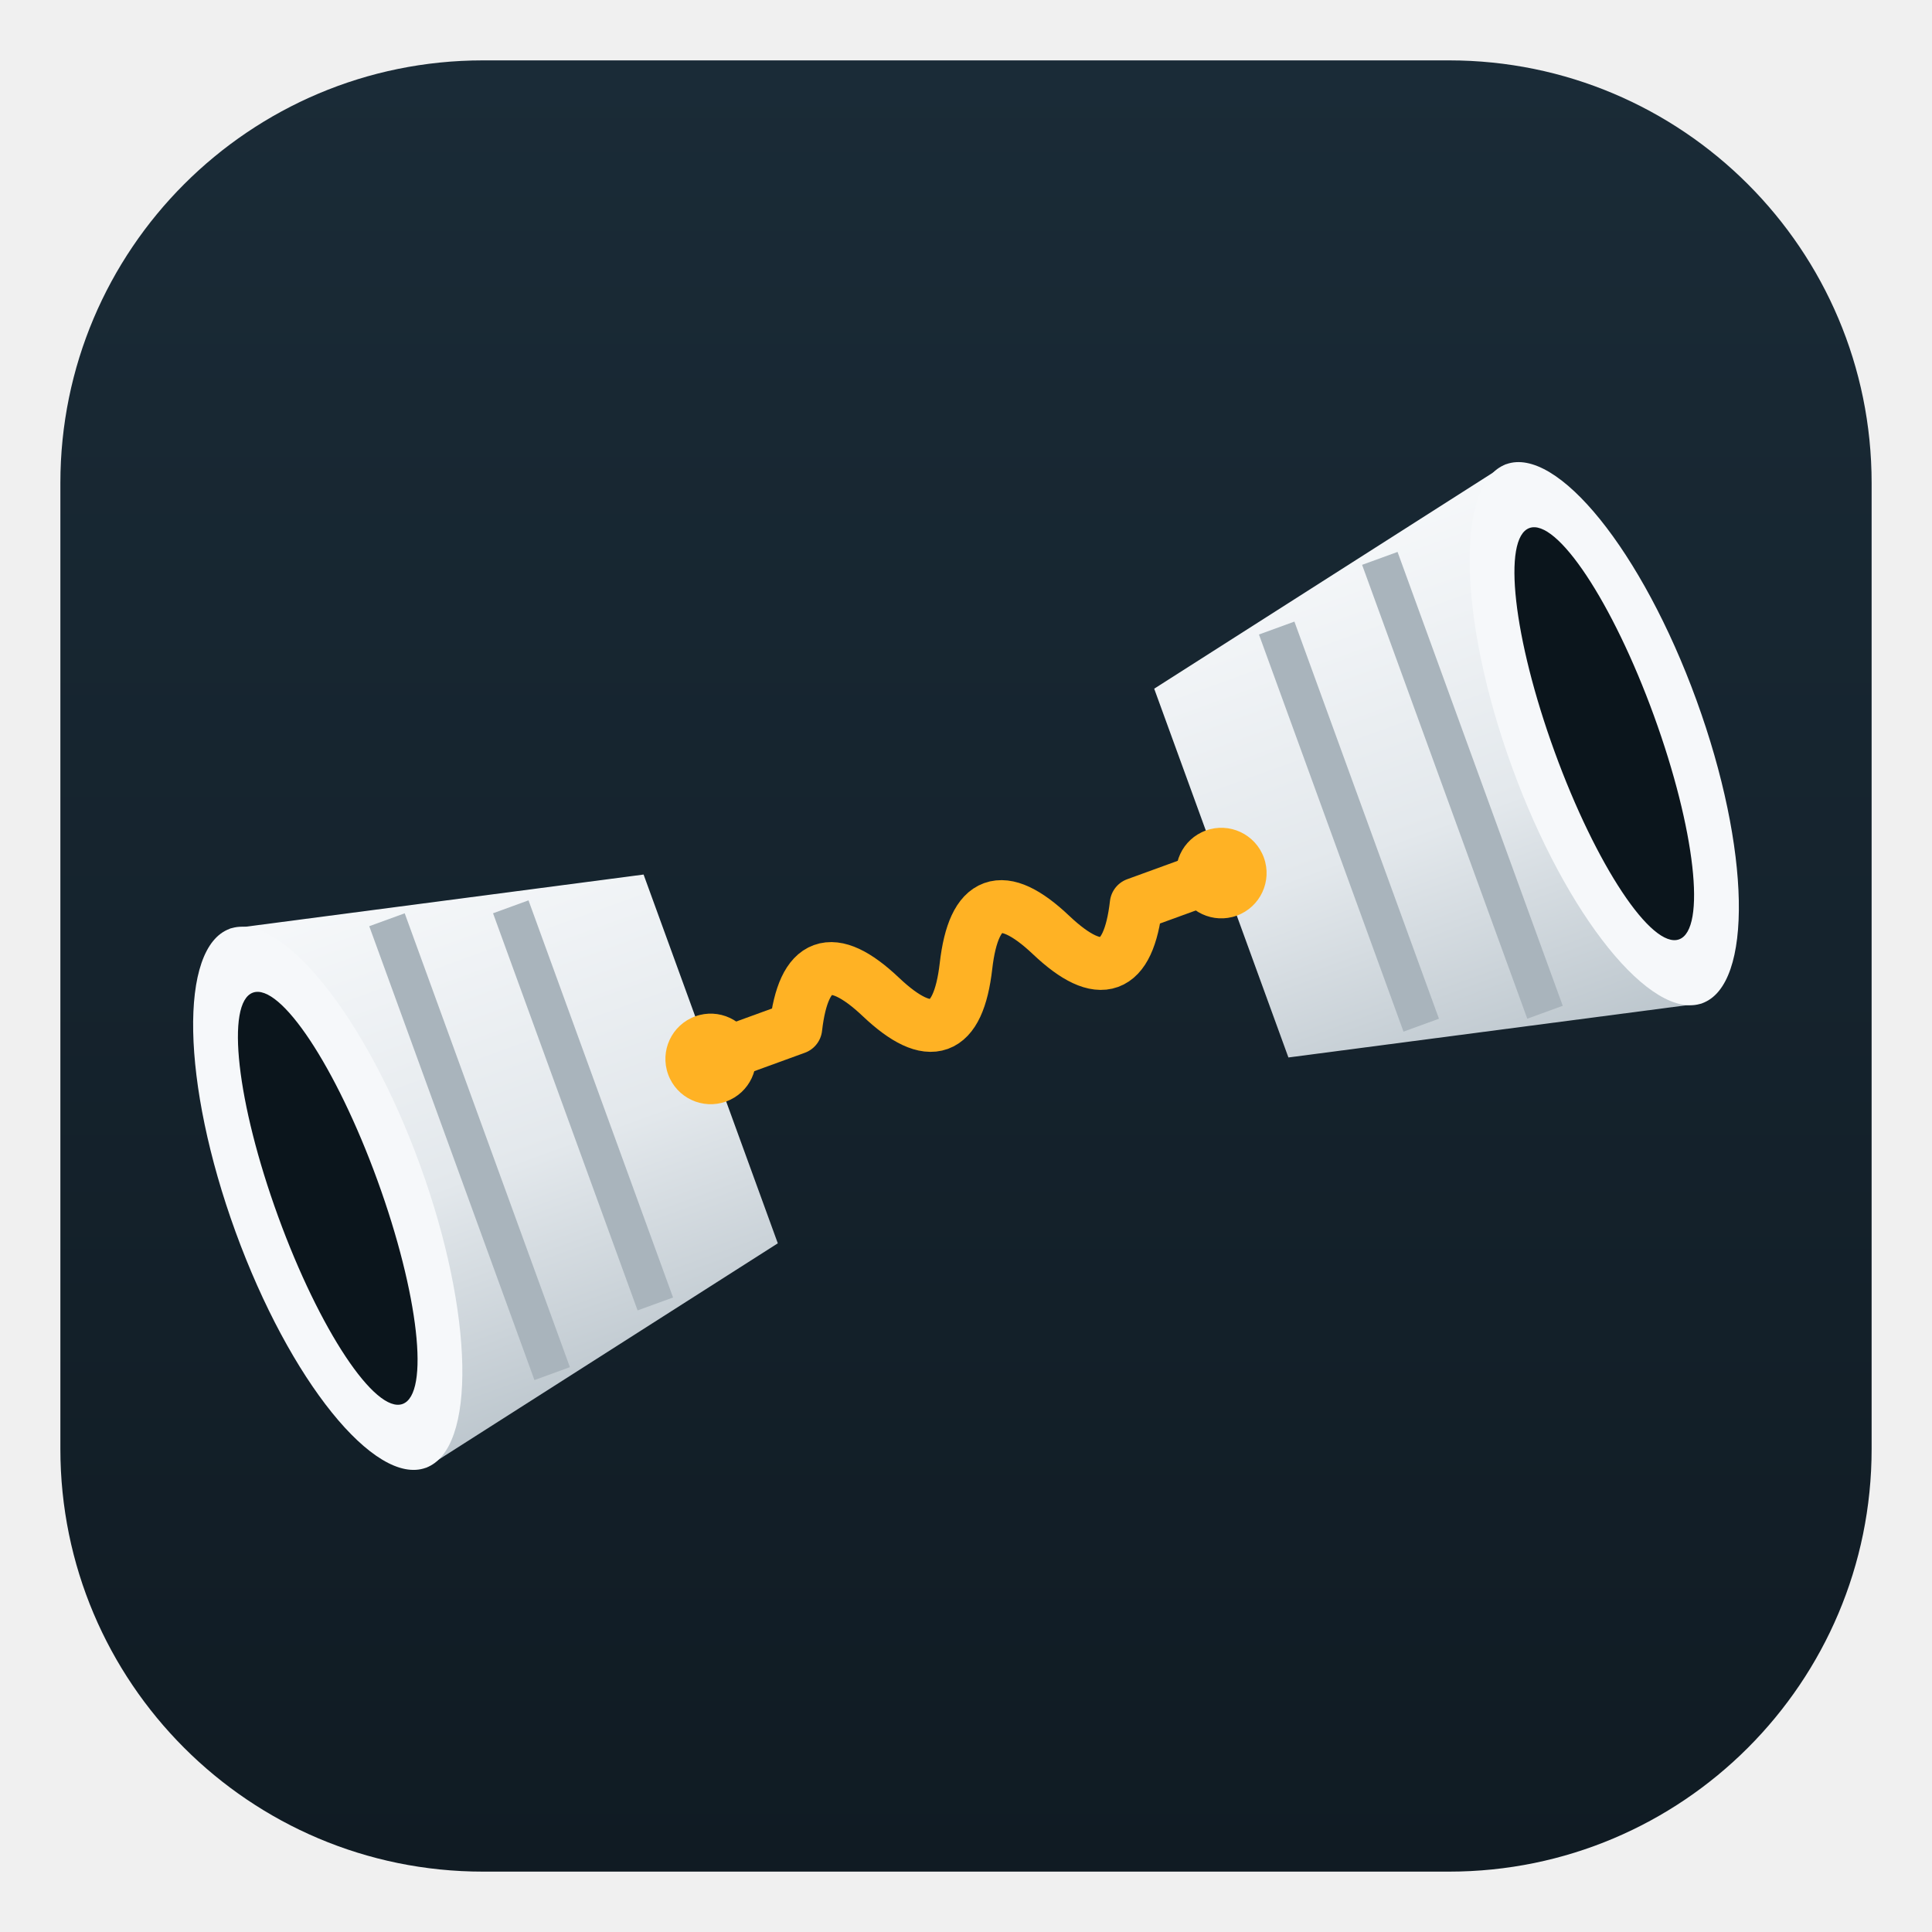
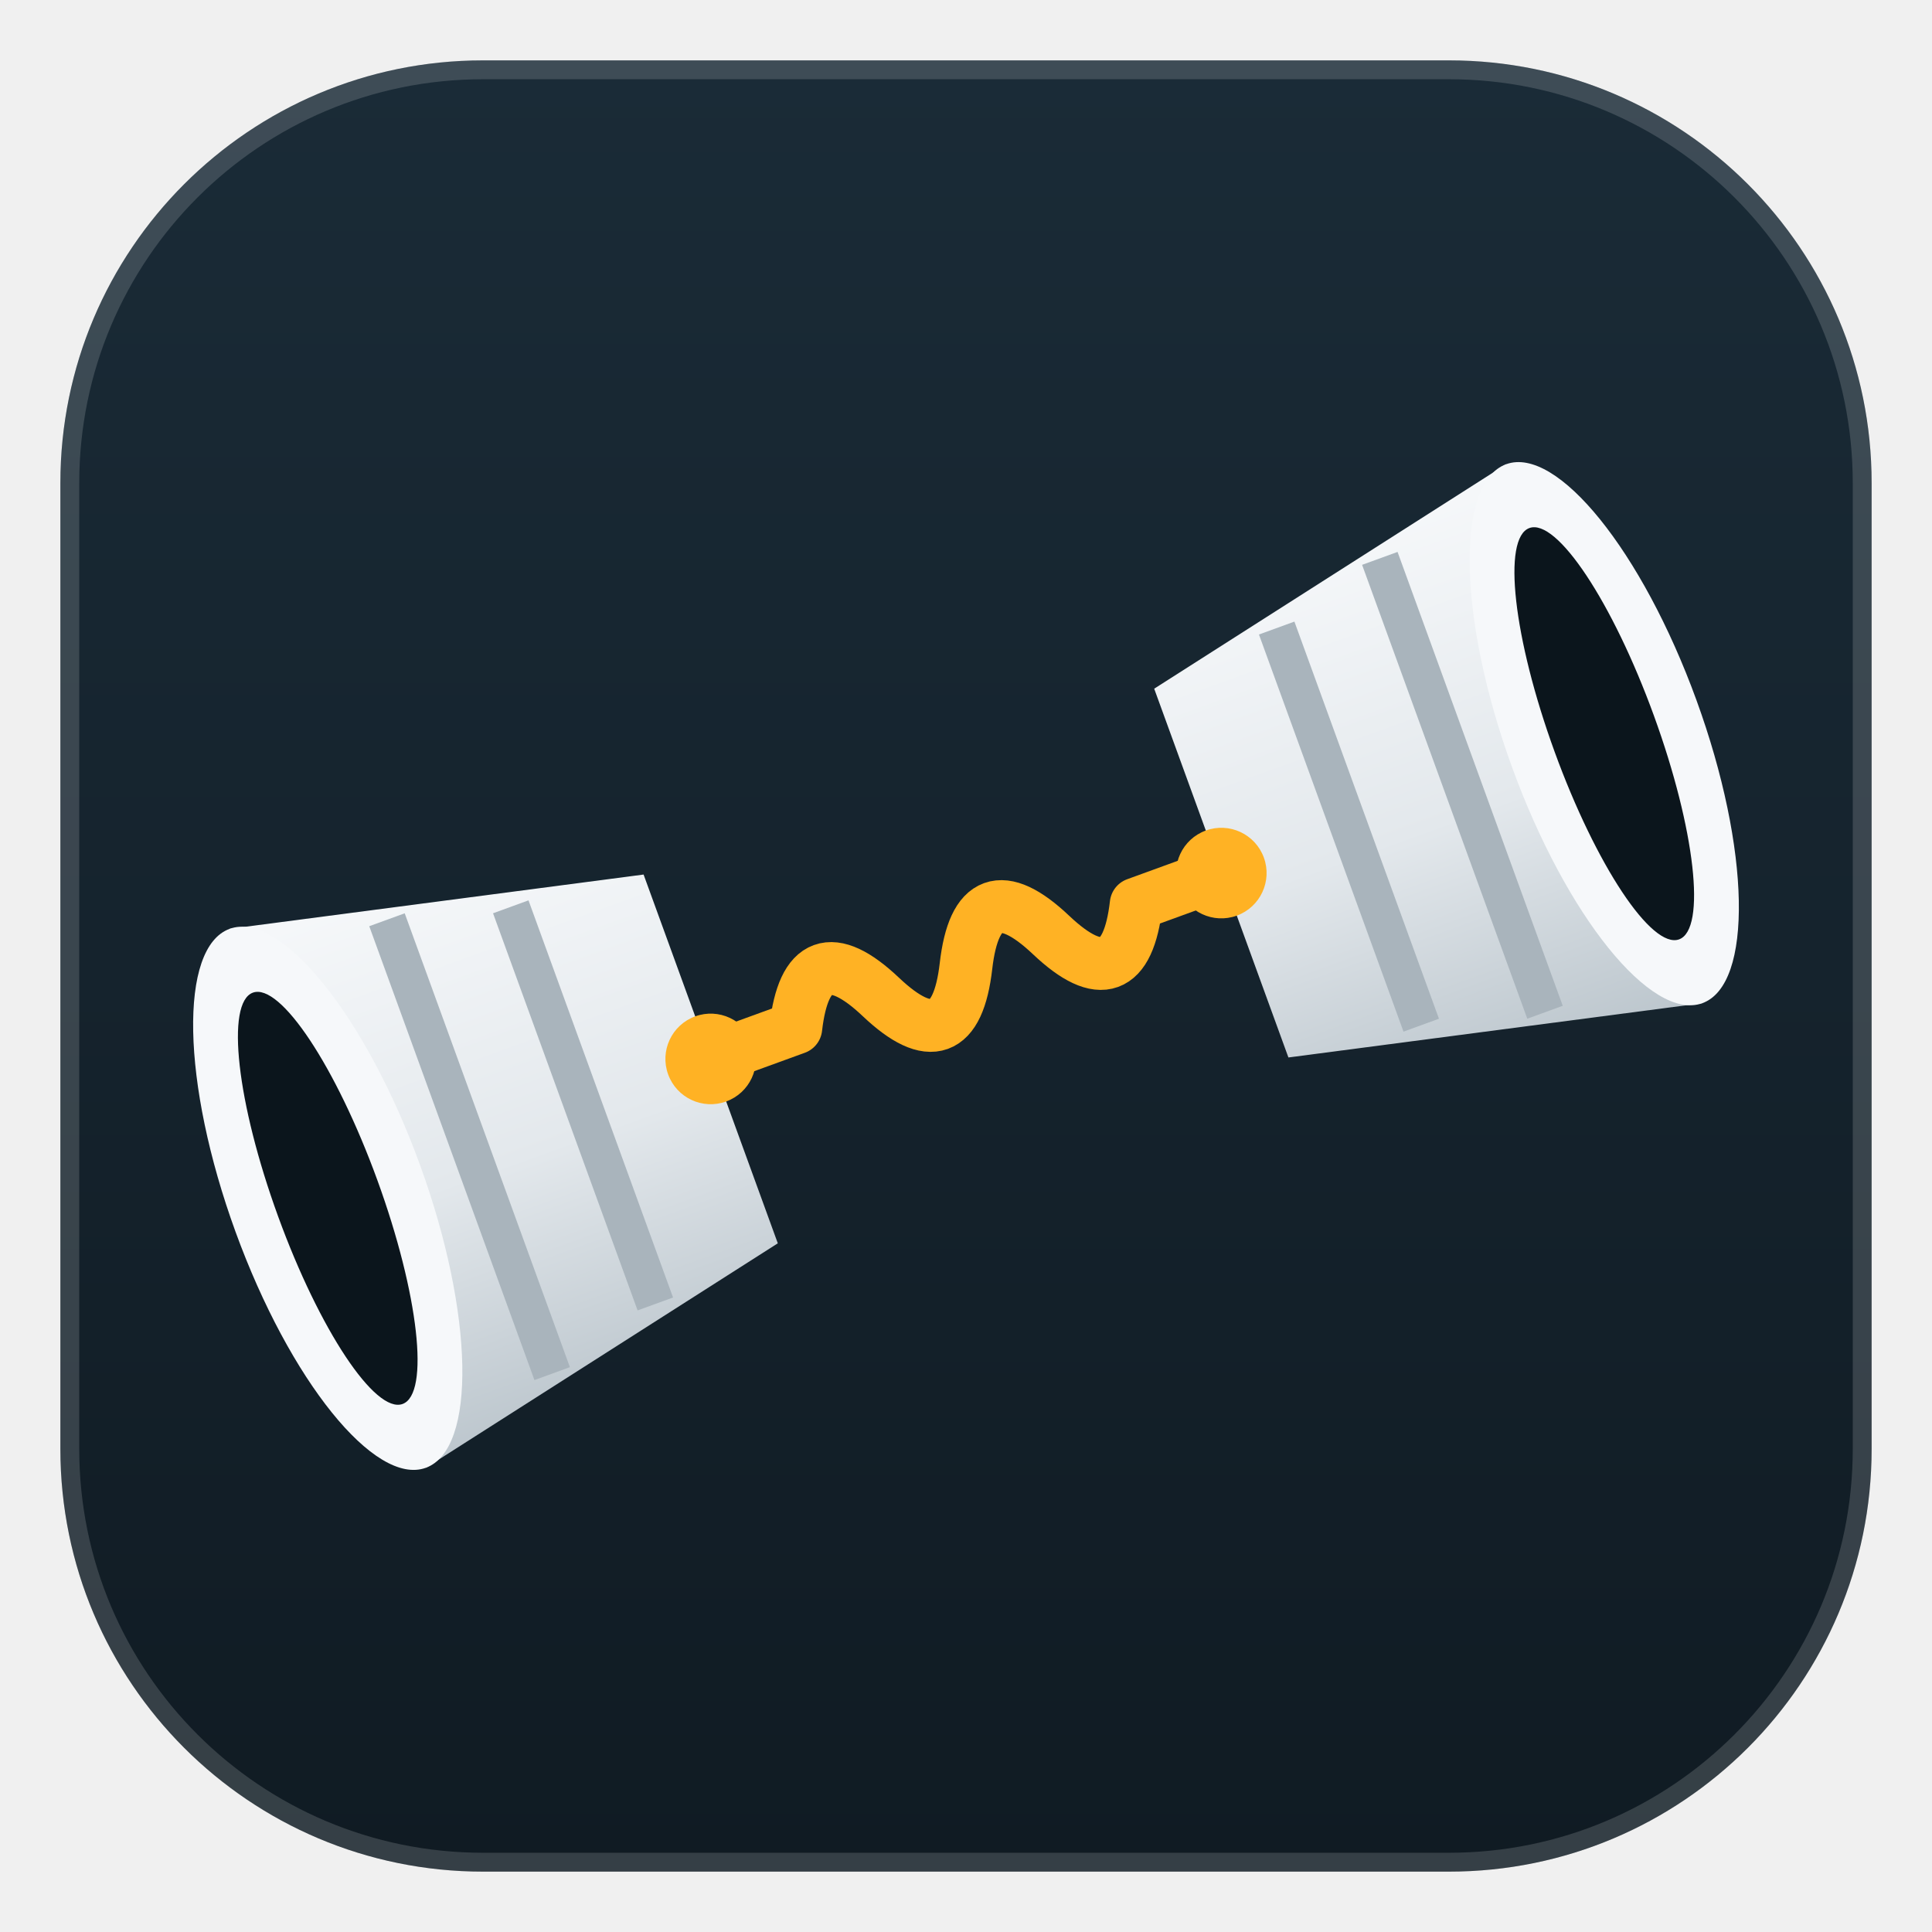
<svg xmlns="http://www.w3.org/2000/svg" viewBox="0 0 256 256">
  <defs>
    <linearGradient id="tile" x1="0" y1="0" x2="0" y2="1">
      <stop offset="0" stop-color="#1A2B37" />
      <stop offset="1" stop-color="#101B23" />
    </linearGradient>
    <linearGradient id="tin" x1="0" y1="0" x2="0" y2="1">
      <stop offset="0" stop-color="#F6F8FA" />
      <stop offset="0.55" stop-color="#E3E8EC" />
      <stop offset="1" stop-color="#BCC6CD" />
    </linearGradient>
  </defs>
  <rect x="8" y="8" width="240" height="240" rx="56" fill="url(#tile)" />
+   <rect x="9.25" y="9.25" width="237.5" height="237.5" rx="54.75" fill="none" stroke="#FFFFFF" stroke-opacity="0.16" stroke-width="2.5" />
  <g transform="rotate(-20 128 128)">
    <path d="M92 128H104Q110 116 116 128T128 128T140 128T152 128H164" fill="none" stroke="#FFB224" stroke-width="7" stroke-linecap="round" stroke-linejoin="round" />
    <path d="M38 90L92 102V154L38 166Z" fill="url(#tin)" />
    <path d="M58 96V160M74 100V156" stroke="#A9B4BC" stroke-width="5" />
    <ellipse cx="38" cy="128" rx="13" ry="38" fill="#F6F8FA" />
    <ellipse cx="38" cy="128" rx="7" ry="29" fill="#0B151C" />
    <circle cx="92" cy="128" r="6" fill="#FFB224" />
    <path d="M218 90L164 102V154L218 166Z" fill="url(#tin)" />
    <path d="M198 96V160M182 100V156" stroke="#A9B4BC" stroke-width="5" />
    <ellipse cx="218" cy="128" rx="13" ry="38" fill="#F6F8FA" />
    <ellipse cx="218" cy="128" rx="7" ry="29" fill="#0B151C" />
    <circle cx="164" cy="128" r="6" fill="#FFB224" />
  </g>
</svg>
